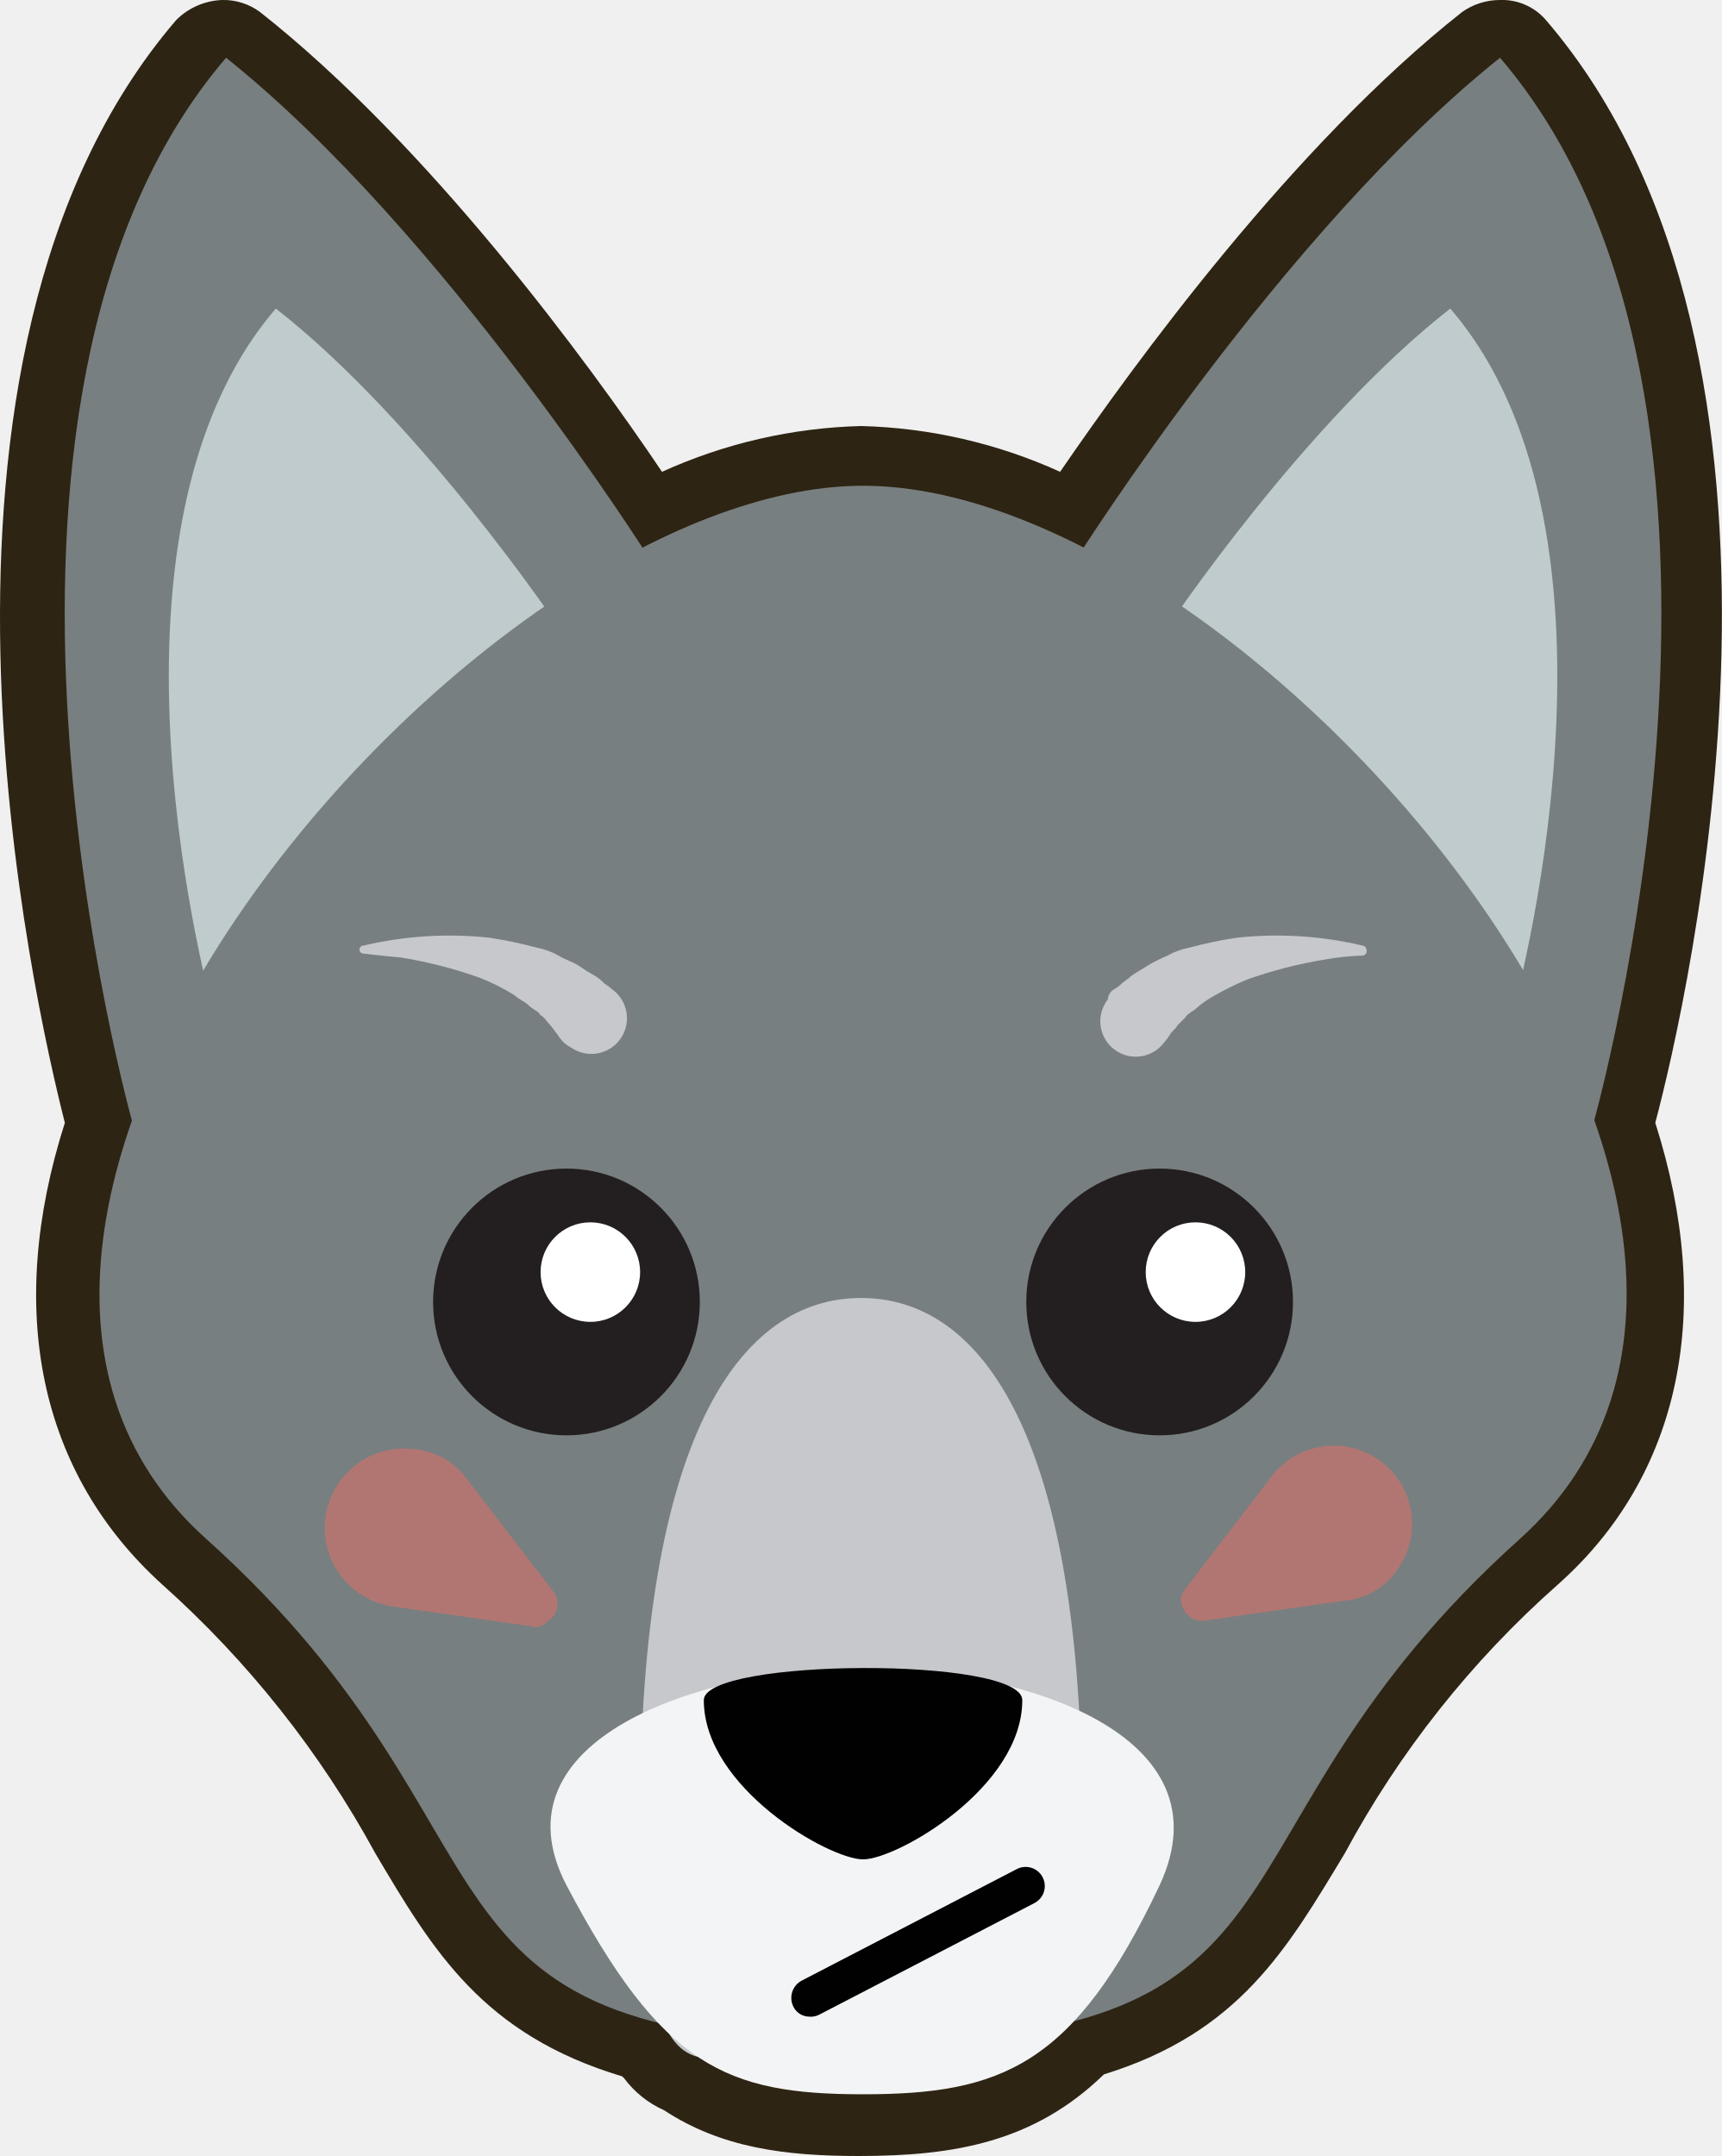
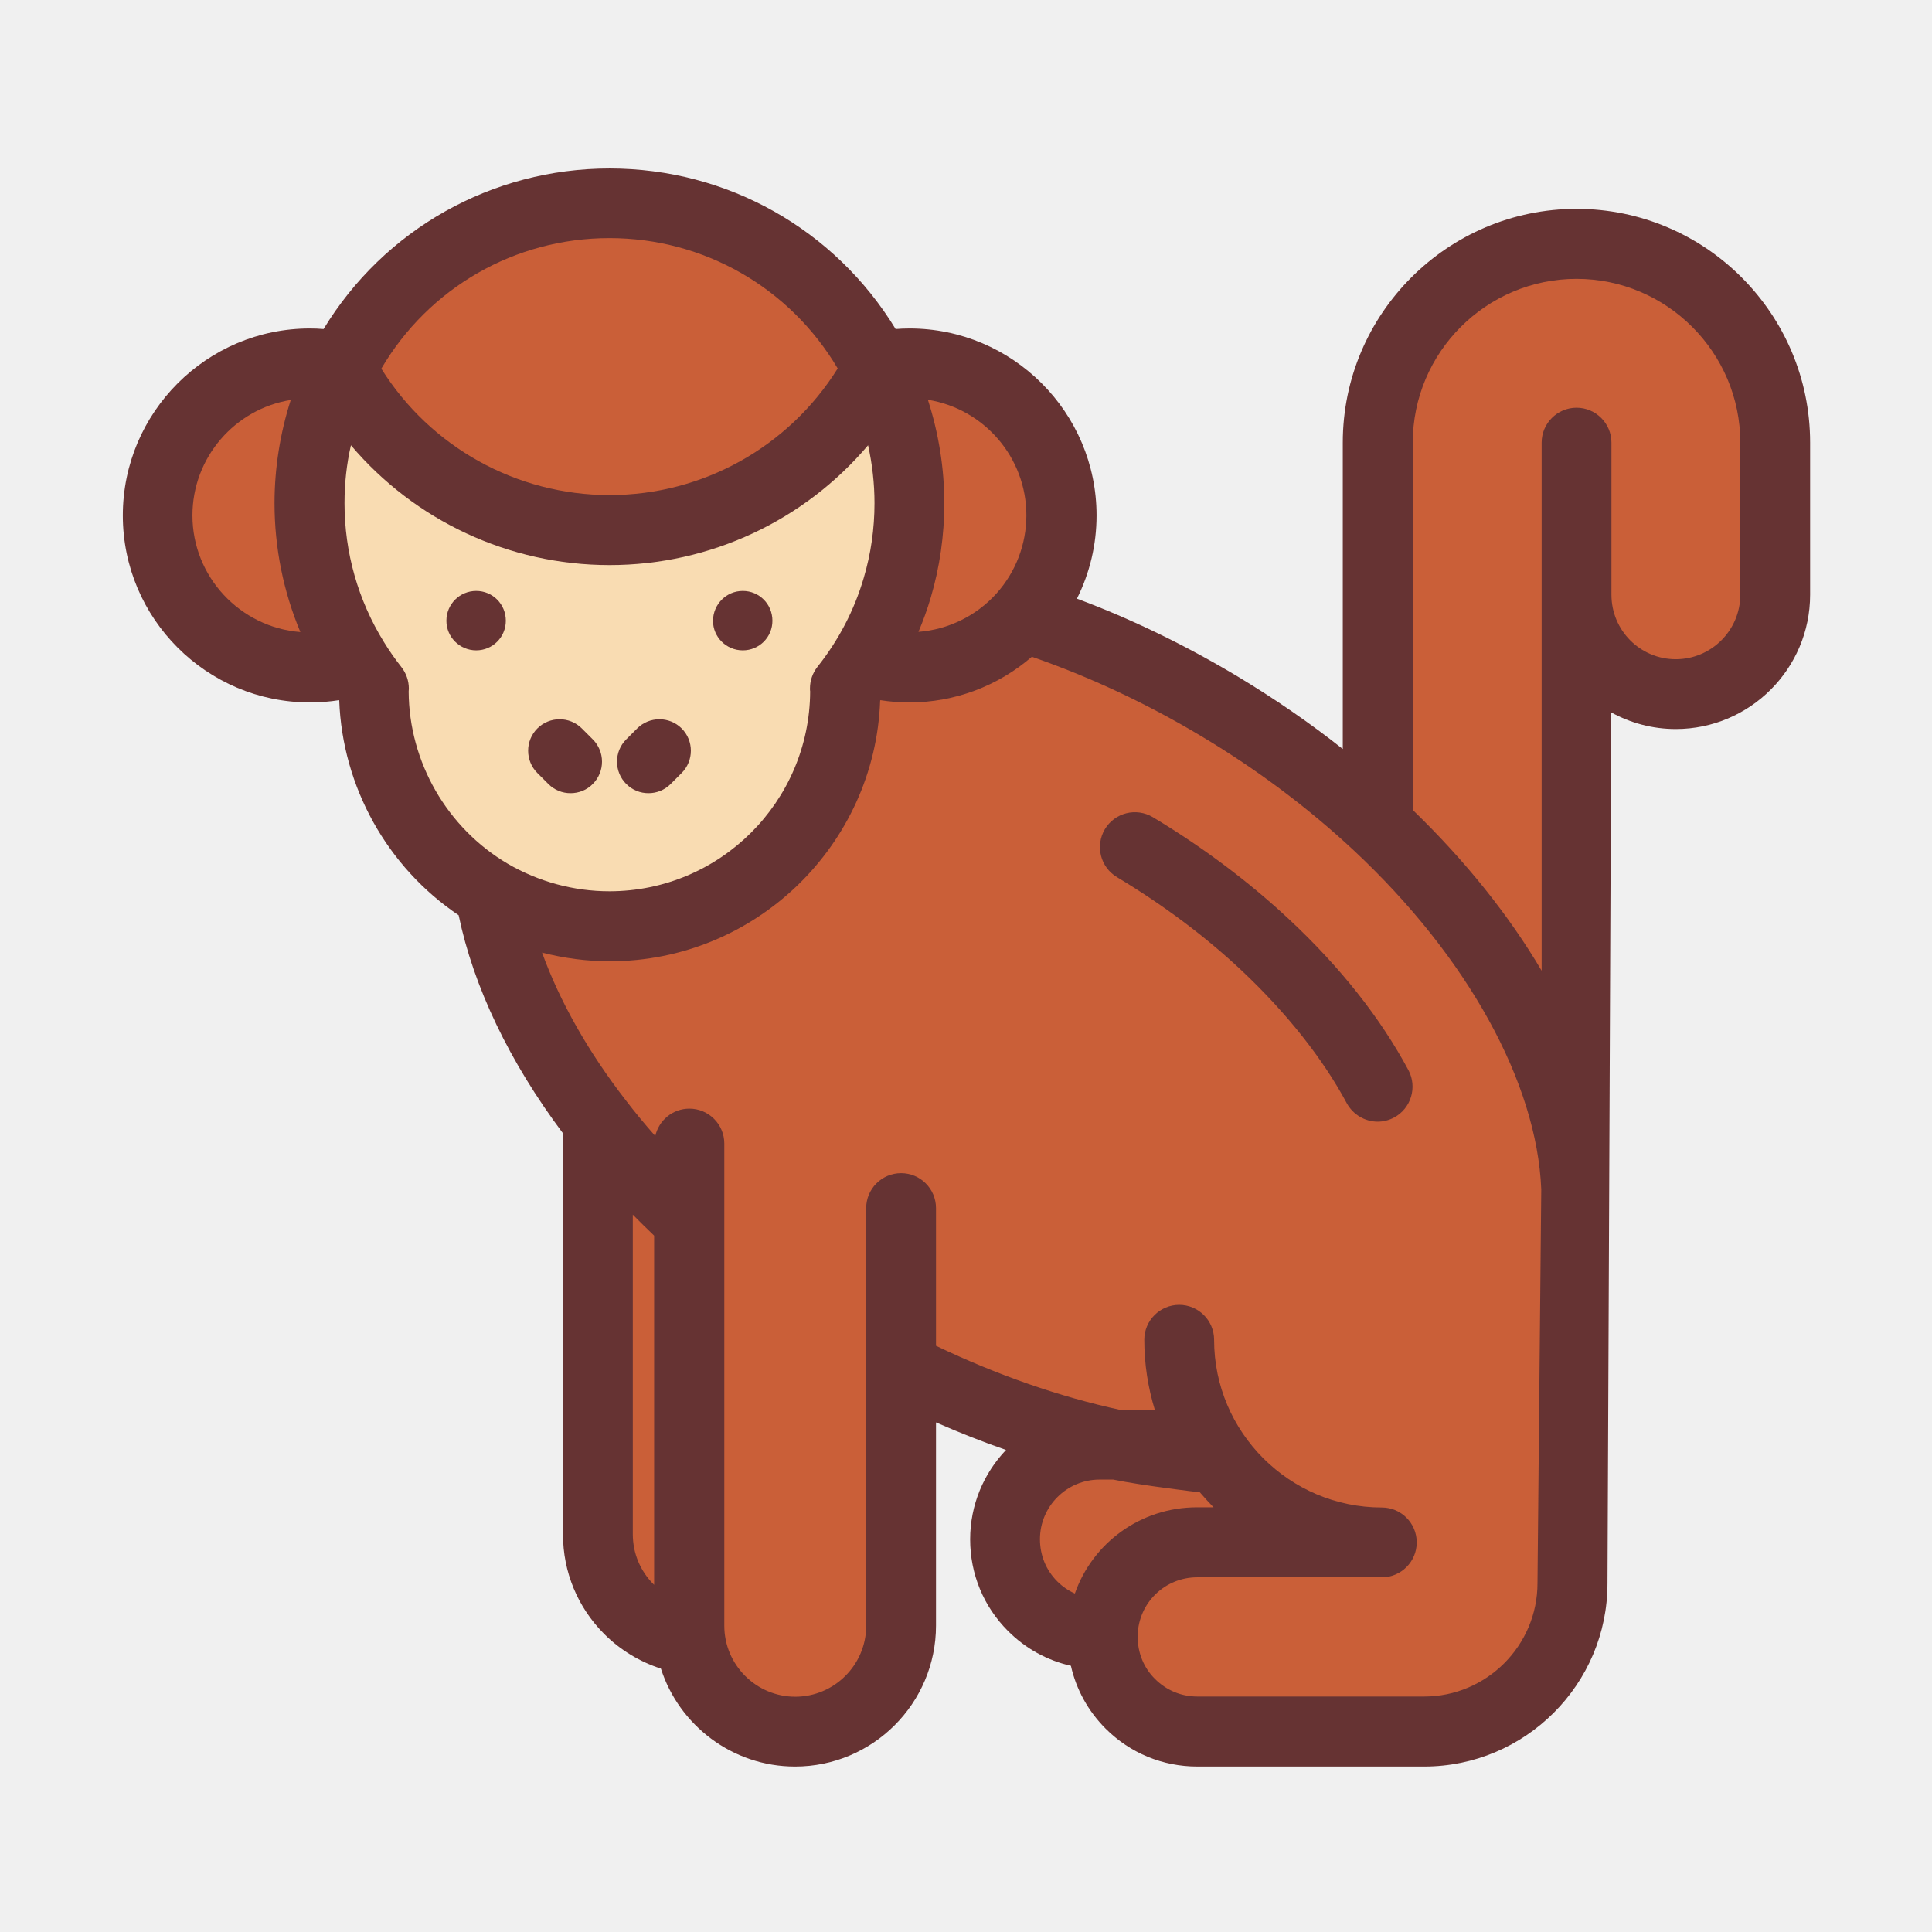
- <svg xmlns="http://www.w3.org/2000/svg" id="Layer_1" data-name="Layer 1" viewBox="0 0 86.505 108.3">
-   <g>
-     <path d="M77.658,1a2.9,2.9,0,0,0-2.3-1,3.293,3.293,0,0,0-1.9.6c-8.5,6.7-16.5,17.7-20.2,23.1a25.764,25.764,0,0,0-10-2.3,25.764,25.764,0,0,0-10,2.3c-3.7-5.5-11.7-16.4-20.2-23.1a3.077,3.077,0,0,0-1.9-.6,3.446,3.446,0,0,0-2.3,1c-14.6,17-7.1,49.5-5.6,55.4-3,9.4-1.3,17.6,4.9,23.2a50.493,50.493,0,0,1,10.7,13.5c2.9,4.9,5.4,9.1,12.4,11.2l.1.1a5.078,5.078,0,0,0,2,1.6c2.9,1.9,6.1,2.3,9.8,2.3,4.8,0,8.8-.7,12.3-4.1,6.8-2.1,9.2-6.3,12.1-11.1a49,49,0,0,1,10.7-13.5c6.2-5.5,7.9-13.8,4.9-23.2C84.758,50.4,92.258,18,77.658,1Z" fill="#2d2413" />
-     <g>
-       <g>
-         <g>
-           <path d="M54.058,28.1s10.4-16.5,21.3-25.2c14.9,17.4,4.7,53.5,4.7,53.5Z" fill="#787f80" />
-           <path d="M58.658,31.5s6.9-10.3,14.2-16c9.9,11.5,3.1,35.5,3.1,35.5Z" fill="#bfcbcc" />
-         </g>
-         <g>
-           <path d="M32.658,28.1s-10.4-16.5-21.3-25.2c-14.9,17.4-4.7,53.5-4.7,53.5Z" fill="#787f80" />
-           <path d="M28.058,31.5s-6.9-10.3-14.2-16c-9.9,11.5-3.1,35.5-3.1,35.5Z" fill="#bfcbcc" />
-         </g>
-       </g>
-       <path d="M43.358,24.4h0c-19.5,0-51,36.8-33,52.9,16.7,15,9,25.3,33,25.3h0c24,0,16.3-10.3,33-25.3C94.358,61.1,62.858,24.4,43.358,24.4Z" fill="#787f80" />
-       <path d="M32.158,91.2c0-19,5-26,11.1-26s11.1,7,11.1,26-5,10.1-11.1,10.1S32.158,110.2,32.158,91.2Z" fill="#c6c8cc" />
-       <g>
-         <g>
-           <circle cx="58.258" cy="65.4" r="6.7" fill="#231f20" />
-           <circle cx="60.058" cy="63.9" r="2.5" fill="#fff" />
-         </g>
-         <g>
-           <circle cx="28.458" cy="65.4" r="6.7" fill="#231f20" />
-           <circle cx="29.658" cy="63.9" r="2.5" fill="#fff" />
-         </g>
-       </g>
-       <g>
-         <path d="M28.258,52.3a2.96,2.96,0,0,1-.3-.4c-.1-.1-.2-.3-.4-.5-.1-.1-.2-.3-.4-.4-.1-.2-.4-.3-.6-.5s-.5-.3-.7-.5a10.084,10.084,0,0,0-1.8-.9,22.42,22.42,0,0,0-3.9-1c-1.1-.1-1.9-.2-1.9-.2a.2.2,0,0,1,0-.4,18.7,18.7,0,0,1,6.3-.4,20.474,20.474,0,0,1,2.4.5,3.58,3.58,0,0,1,1.1.4c.3.2.7.3,1,.5a9.21,9.21,0,0,0,.8.5,2.18,2.18,0,0,1,.5.4,2.958,2.958,0,0,1,.4.3,1.79,1.79,0,1,1-2.1,2.9A1.379,1.379,0,0,1,28.258,52.3Z" fill="#c6c8cc" />
-         <path d="M55.958,49.7a1.727,1.727,0,0,0,.4-.3c.1-.1.3-.2.5-.4.3-.2.5-.3.8-.5a9.294,9.294,0,0,1,1-.5,3.583,3.583,0,0,1,1.1-.4,20.474,20.474,0,0,1,2.4-.5,18.7,18.7,0,0,1,6.3.4c.1,0,.2.1.2.3a.215.215,0,0,1-.2.2,12.852,12.852,0,0,0-1.9.2,22.42,22.42,0,0,0-3.9,1,15.039,15.039,0,0,0-1.8.9,4.229,4.229,0,0,0-.7.5c-.2.2-.5.3-.6.5l-.4.4c-.1.2-.3.3-.4.5a2.952,2.952,0,0,1-.3.4,1.78,1.78,0,0,1-2.8-2.2A.623.623,0,0,1,55.958,49.7Z" fill="#c6c8cc" />
-       </g>
-       <path d="M58.258,94.7c-4.3,9.1-8,10.5-14.9,10.5s-10.1-1.4-14.9-10.5c-3.8-7.3,6.7-10.9,14.9-10.9S61.758,87.2,58.258,94.7Z" fill="#f2f4f5" />
-       <path d="M51.358,85.4c0,4.4-6.3,8-8,8s-8-3.6-8-8C35.358,83.3,51.358,83.2,51.358,85.4Z" fill="#010101" />
-       <path d="M40.658,101.3a.891.891,0,0,1-.8-.5.984.984,0,0,1,.4-1.3l10.8-5.6a.962.962,0,1,1,.9,1.7l-10.8,5.6A.9.9,0,0,1,40.658,101.3Z" fill="#010101" />
-       <g>
-         <path d="M59.558,79.8l4.3-5.6a3.93,3.93,0,0,1,6.3,4.7,3.53,3.53,0,0,1-2.6,1.5l-7,1a1.033,1.033,0,0,1-1.2-.9C59.258,80.3,59.358,80.1,59.558,79.8Z" fill="#b27672" />
-         <path d="M26.758,81.7l-7-1a3.988,3.988,0,0,1,1.1-7.9,3.667,3.667,0,0,1,2.6,1.5l4.3,5.6a1,1,0,0,1-.2,1.5C27.258,81.7,26.958,81.8,26.758,81.7Z" fill="#b27672" />
-       </g>
-     </g>
-   </g>
+ <svg xmlns="http://www.w3.org/2000/svg" width="800px" height="800px" viewBox="0 0 1024 1024" class="icon" version="1.1">
+   <path d="M959.4 234.6v80.6c0 39.3-32 71.2-71.2 71.2-12.4 0-24-3.2-34.2-8.8l-2 461.7c0 53.4-43.6 97-97.2 97H634.6c-18.3 0-35.6-7.1-48.6-20.1-9.3-9.3-15.6-20.8-18.4-33.3-12.5-2.8-24-9.1-33.3-18.4-13-13-20.1-30.2-20.1-48.6 0-18.3 7.2-35 19-47.4-12.4-4.3-24.8-9.2-37.1-14.6v107.7c0 41.2-33.5 74.7-74.7 74.7-33.2 0-61.5-21.9-71.1-51.9-11.2-3.6-21.6-9.9-30-18.3-14.1-14.1-21.9-32.9-21.9-52.8V600.7c-28.4-37.9-47.4-77.6-55.3-115.6-37.9-25.5-61.6-68.1-63.3-113.8-0.1-0.1-0.1-0.2-0.1-0.2-5 0.8-10.2 1.2-15.5 1.2-54.6 0-99.1-44.4-99.1-99.1 0-54.6 44.5-99.1 99.1-99.1 2.5 0 4.9 0.1 7.3 0.3 32.1-52.8 89.1-85.1 151.6-85.1s119.4 32.3 151.6 85.1c2.4-0.2 4.8-0.3 7.4-0.3 54.6 0 99.1 44.5 99.1 99.1 0 15.5-3.6 30.5-10.4 44.1 29 10.8 57.5 24.7 85.1 41.2 19.6 11.8 38.3 24.6 55.8 38.5V234.6c0-68.3 55.6-123.9 123.9-123.9 68.3 0 123.8 55.6 123.8 123.9z" fill="#663333" />
+   <path d="M922.4 234.6v80.6c0 18.8-15.3 34.2-34.2 34.2s-34.1-15.3-34.1-34.2v-80.6c0-10.2-8.3-18.5-18.5-18.5s-18.5 8.3-18.5 18.5v279.9c-17.3-29.3-40.3-58.1-68.3-85.2V234.6c0-47.9 39-86.8 86.8-86.8s86.8 39 86.8 86.8z" fill="#CA5F38" />
+   <path d="M816.9 630.4l-2 208.7c0 33.1-27 60.1-60.1 60.1H634.6c-8.5 0-16.4-3.3-22.4-9.3-6-5.9-9.2-13.9-9.2-22.3v-1c0.5-17.1 14.4-30.6 31.6-30.6h97.8c10.2 0 18.5-8.3 18.5-18.5s-8.3-18.5-18.5-18.5c-49 0-88.9-39.9-88.9-88.9 0-10.2-8.3-18.5-18.5-18.5s-18.5 8.3-18.5 18.5c0 13 2 25.4 5.6 37.2h-18.2c-32.4-7-65.4-18.5-97.8-34v-73c0-10.2-8.3-18.5-18.5-18.5s-18.5 8.3-18.5 18.5v221.4c0 20.7-16.9 37.6-37.6 37.6-20.7 0-37.6-16.9-37.6-37.6V606.1c0-10.2-8.3-18.5-18.5-18.5-8.9 0-16.2 6.2-18.1 14.5-5.5-6.2-10.7-12.5-15.6-18.9-20-25.8-35-52.4-44.4-78.3 11.7 3 23.7 4.6 35.9 4.6 77.3 0 140.6-61.6 143.3-138.2 0.1-0.1 0.1-0.1 0.1-0.2 5 0.8 10.2 1.2 15.5 1.2 23.9 0 46.9-8.7 64.8-24.2 30.6 10.6 60.8 24.7 90 42.2 29.6 17.7 56.7 38.1 80.7 60.5 60.3 56.4 97 123 99.3 179.6z" fill="#CA5F38" />
+   <path d="M746.5 567.2c4.8 9 1.4 20.3-7.6 25.1-2.8 1.5-5.8 2.2-8.7 2.2-6.6 0-13-3.6-16.4-9.8-12.7-23.7-32-48-55.7-70.3-19.5-18.3-41.8-34.9-66.1-49.5-8.8-5.3-11.6-16.6-6.4-25.4 5.3-8.8 16.6-11.6 25.4-6.4 26.5 15.9 50.9 34.2 72.3 54.2 27.2 25.4 48.4 52.3 63.2 79.9z" fill="#663333" />
+   <path d="M643.2 798.9h-8.7c-30 0-55.4 18.9-64.8 45.7-3.4-1.5-6.6-3.7-9.3-6.4-6-6-9.2-13.9-9.2-22.4 0-17.4 14.2-31.6 31.6-31.6h7.2c14.8 3.1 45.1 6.7 45.6 6.7h0.3c2.3 2.7 4.8 5.4 7.3 8zM544 273.1c0 15.3-5.6 30-15.8 41.4-10.7 11.9-25.6 19.2-41.4 20.4 2.5-5.9 4.7-12 6.5-18.1 4.8-16.2 7.2-33.1 7.2-50.1 0-18.6-3-37.1-8.7-54.8 29.6 4.7 52.2 30.4 52.2 61.2z" fill="#CA5F38" />
+   <path d="M463.5 266.7c0 13.5-1.9 26.8-5.7 39.6-5 17.1-13.3 33-24.5 47.1-2.6 3.3-4 7.3-4 11.5 0 0.6 0 1.1 0.1 1.6-0.3 58.5-47.9 105.9-106.4 105.9-19 0-37.6-5.1-53.9-14.6-32.2-19-52.3-53.9-52.5-91.3 0-0.5 0.1-1 0.1-1.5 0-4.2-1.4-8.2-4-11.5-3.3-4.2-6.4-8.6-9.2-13.2-13.7-22.1-20.9-47.5-20.9-73.6 0-10.5 1.1-20.7 3.4-30.7 33.7 39.8 83.6 63.5 137.1 63.5s103.3-23.7 137-63.5c2.2 9.9 3.4 20.2 3.4 30.7z" fill="#F9DCB2" />
+   <path d="M393.7 313.2c8.7 0 15.7 7 15.7 15.8 0 8.7-7 15.7-15.7 15.7s-15.8-7-15.8-15.7c0.1-8.8 7.1-15.8 15.8-15.8z" fill="#663333" />
+   <path d="M323 126.2c50.1 0 95.7 26.3 121 69.1-26 41.6-71.5 67.1-120.9 67.1-49.5 0-95-25.5-121-67 25.2-42.9 70.8-69.2 120.9-69.2z" fill="#CA5F38" />
+   <path d="M361.3 386.1c6.5 6.5 6.5 17.1 0 23.6l-5.8 5.8c-3.3 3.3-7.5 4.9-11.8 4.9-4.3 0-8.5-1.6-11.8-4.9-6.5-6.5-6.5-17.1 0-23.6l5.8-5.8c6.5-6.5 17.1-6.5 23.6 0z" fill="#663333" />
+   <path d="M346.7 654.9V840l-0.3-0.3c-7.1-7.1-11-16.5-11-26.6V643.8c3.7 3.7 7.5 7.5 11.3 11.1z" fill="#CA5F38" />
+   <path d="M314.2 391.9c6.5 6.5 6.5 17.1 0 23.6-3.2 3.3-7.5 4.9-11.8 4.9s-8.5-1.6-11.8-4.9l-5.8-5.8c-6.5-6.5-6.5-17.1 0-23.6s17.1-6.5 23.6 0l5.8 5.8zM252.4 313.2c8.7 0 15.7 7 15.7 15.8 0 8.7-7 15.7-15.7 15.7s-15.8-7-15.8-15.7c0-8.8 7.1-15.8 15.8-15.8z" fill="#663333" />
+   <path d="M145.5 266.7c0 23.6 4.7 46.8 13.7 68.3-31.9-2.5-57.2-29.3-57.2-61.8 0-30.8 22.6-56.5 52.1-61.2-5.6 17.5-8.6 36.1-8.6 54.7z" fill="#CA5F38" />
</svg>
